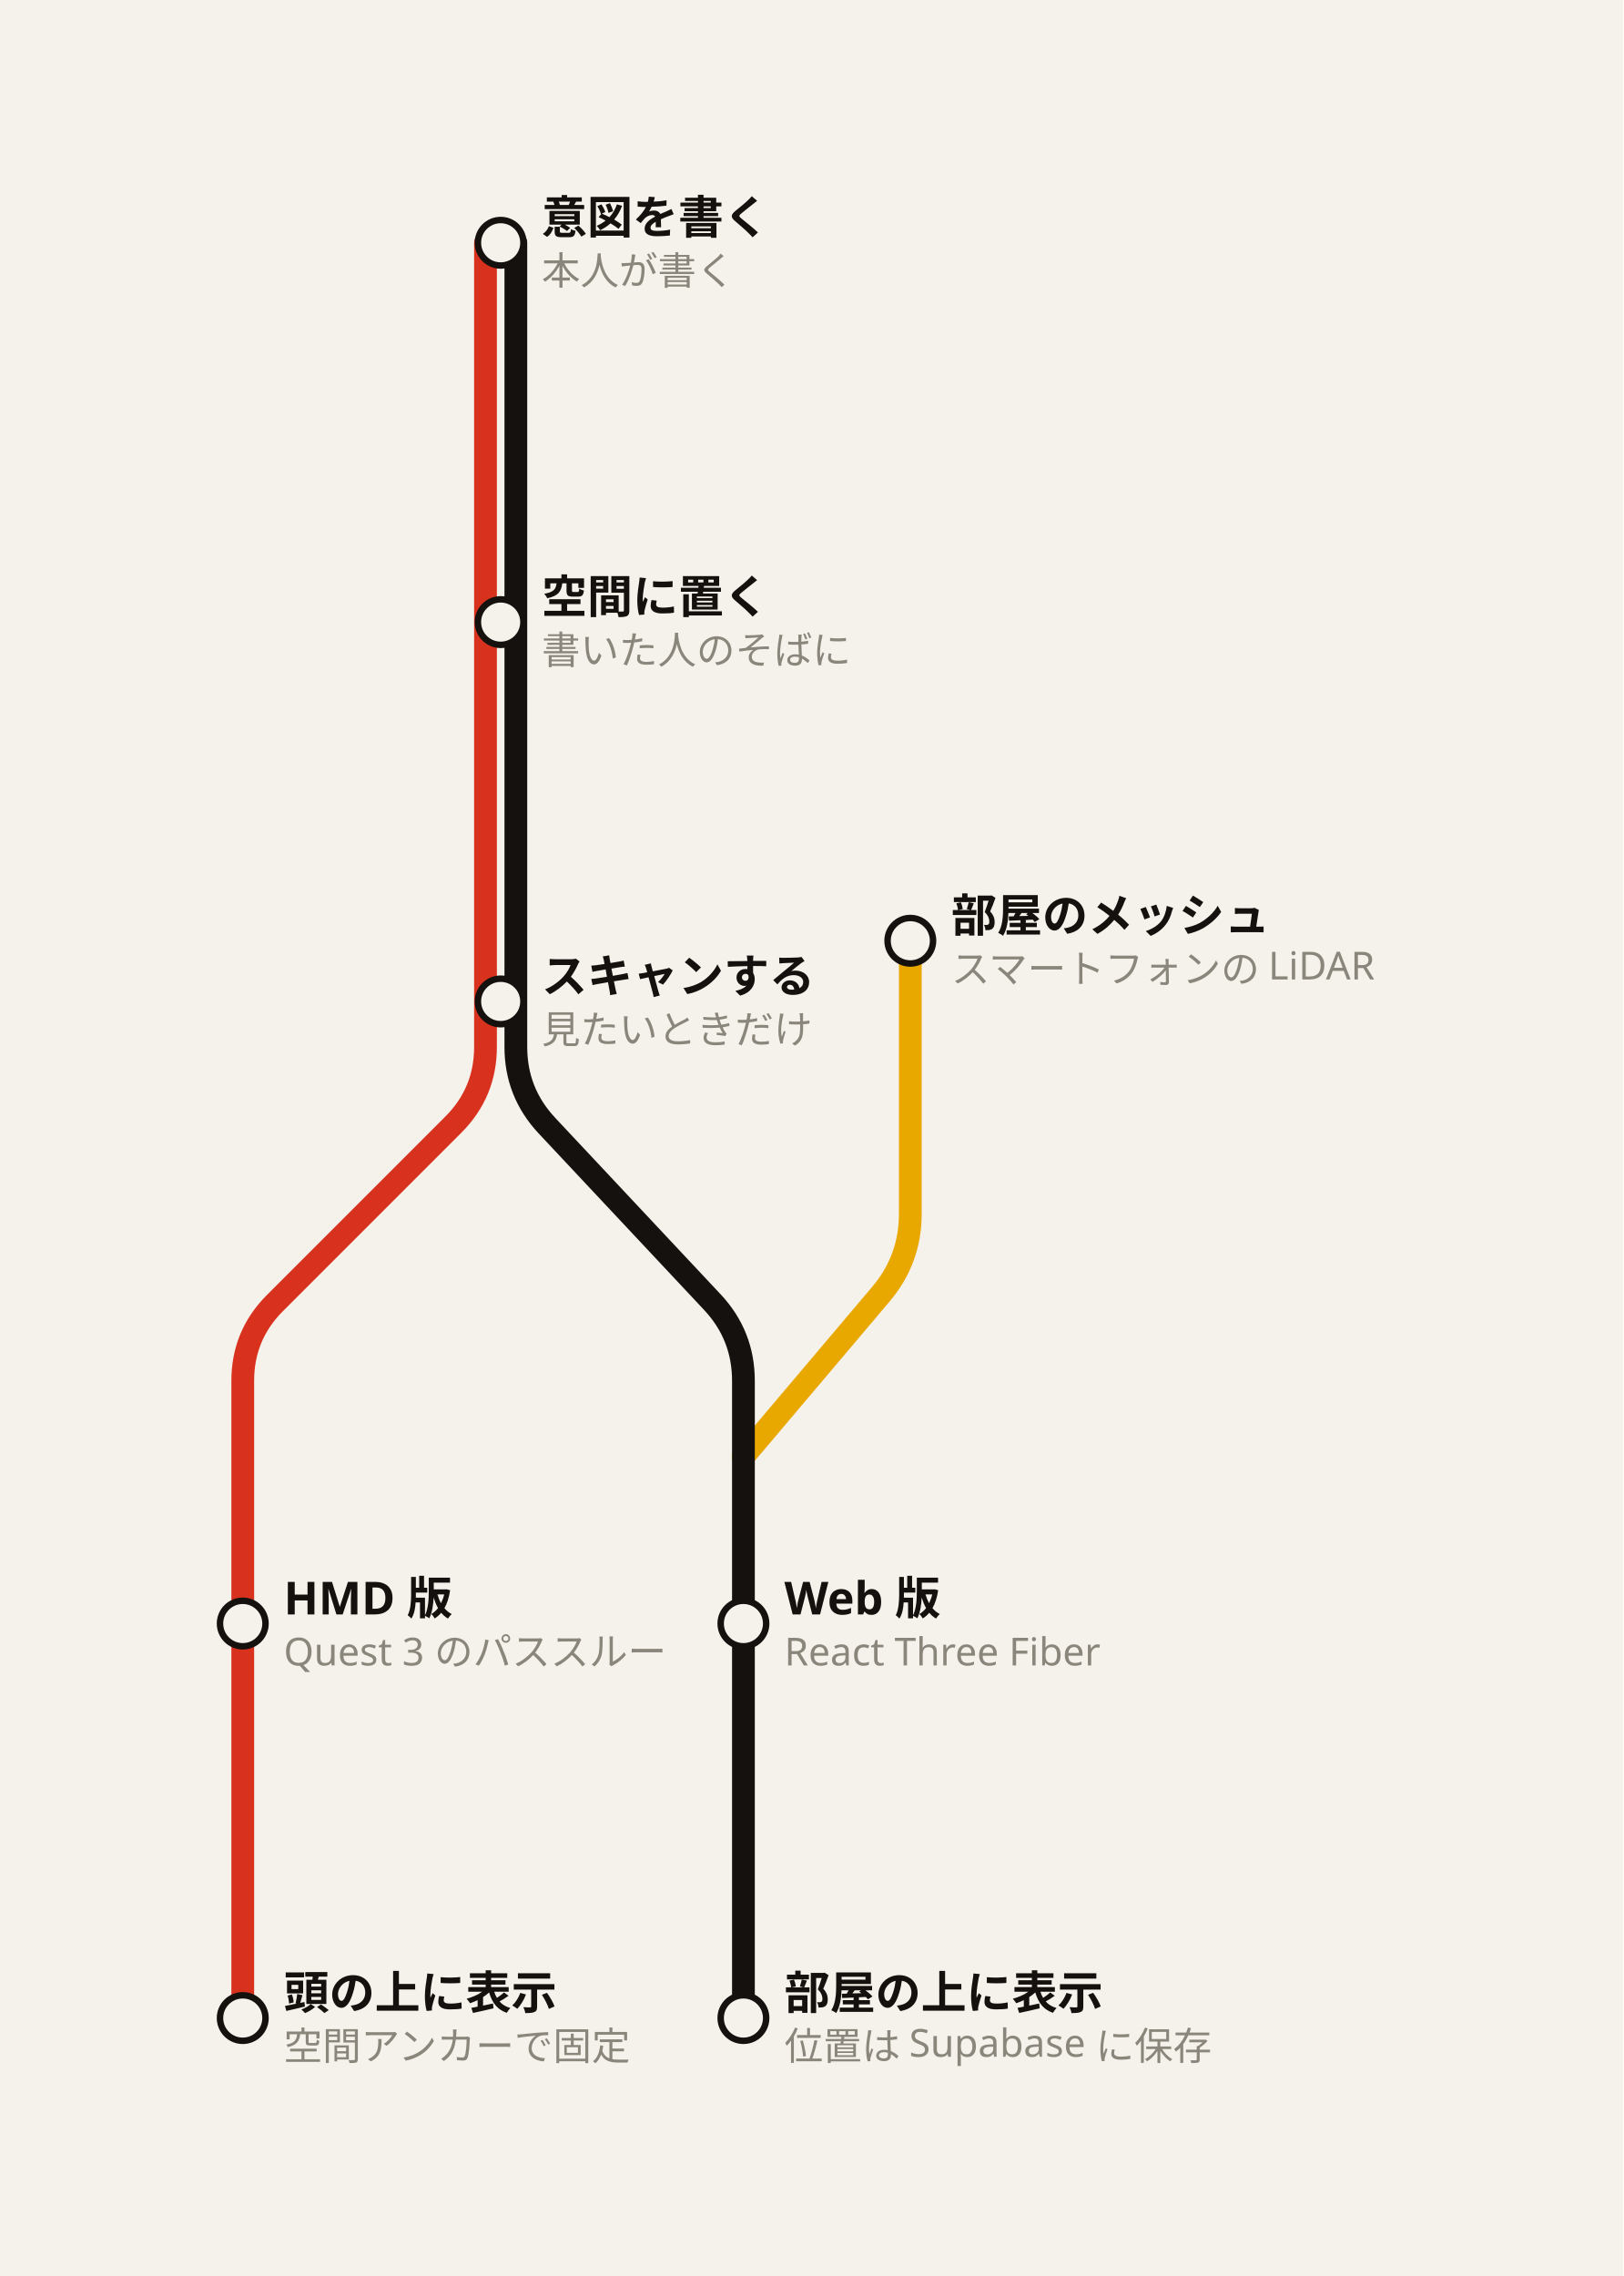
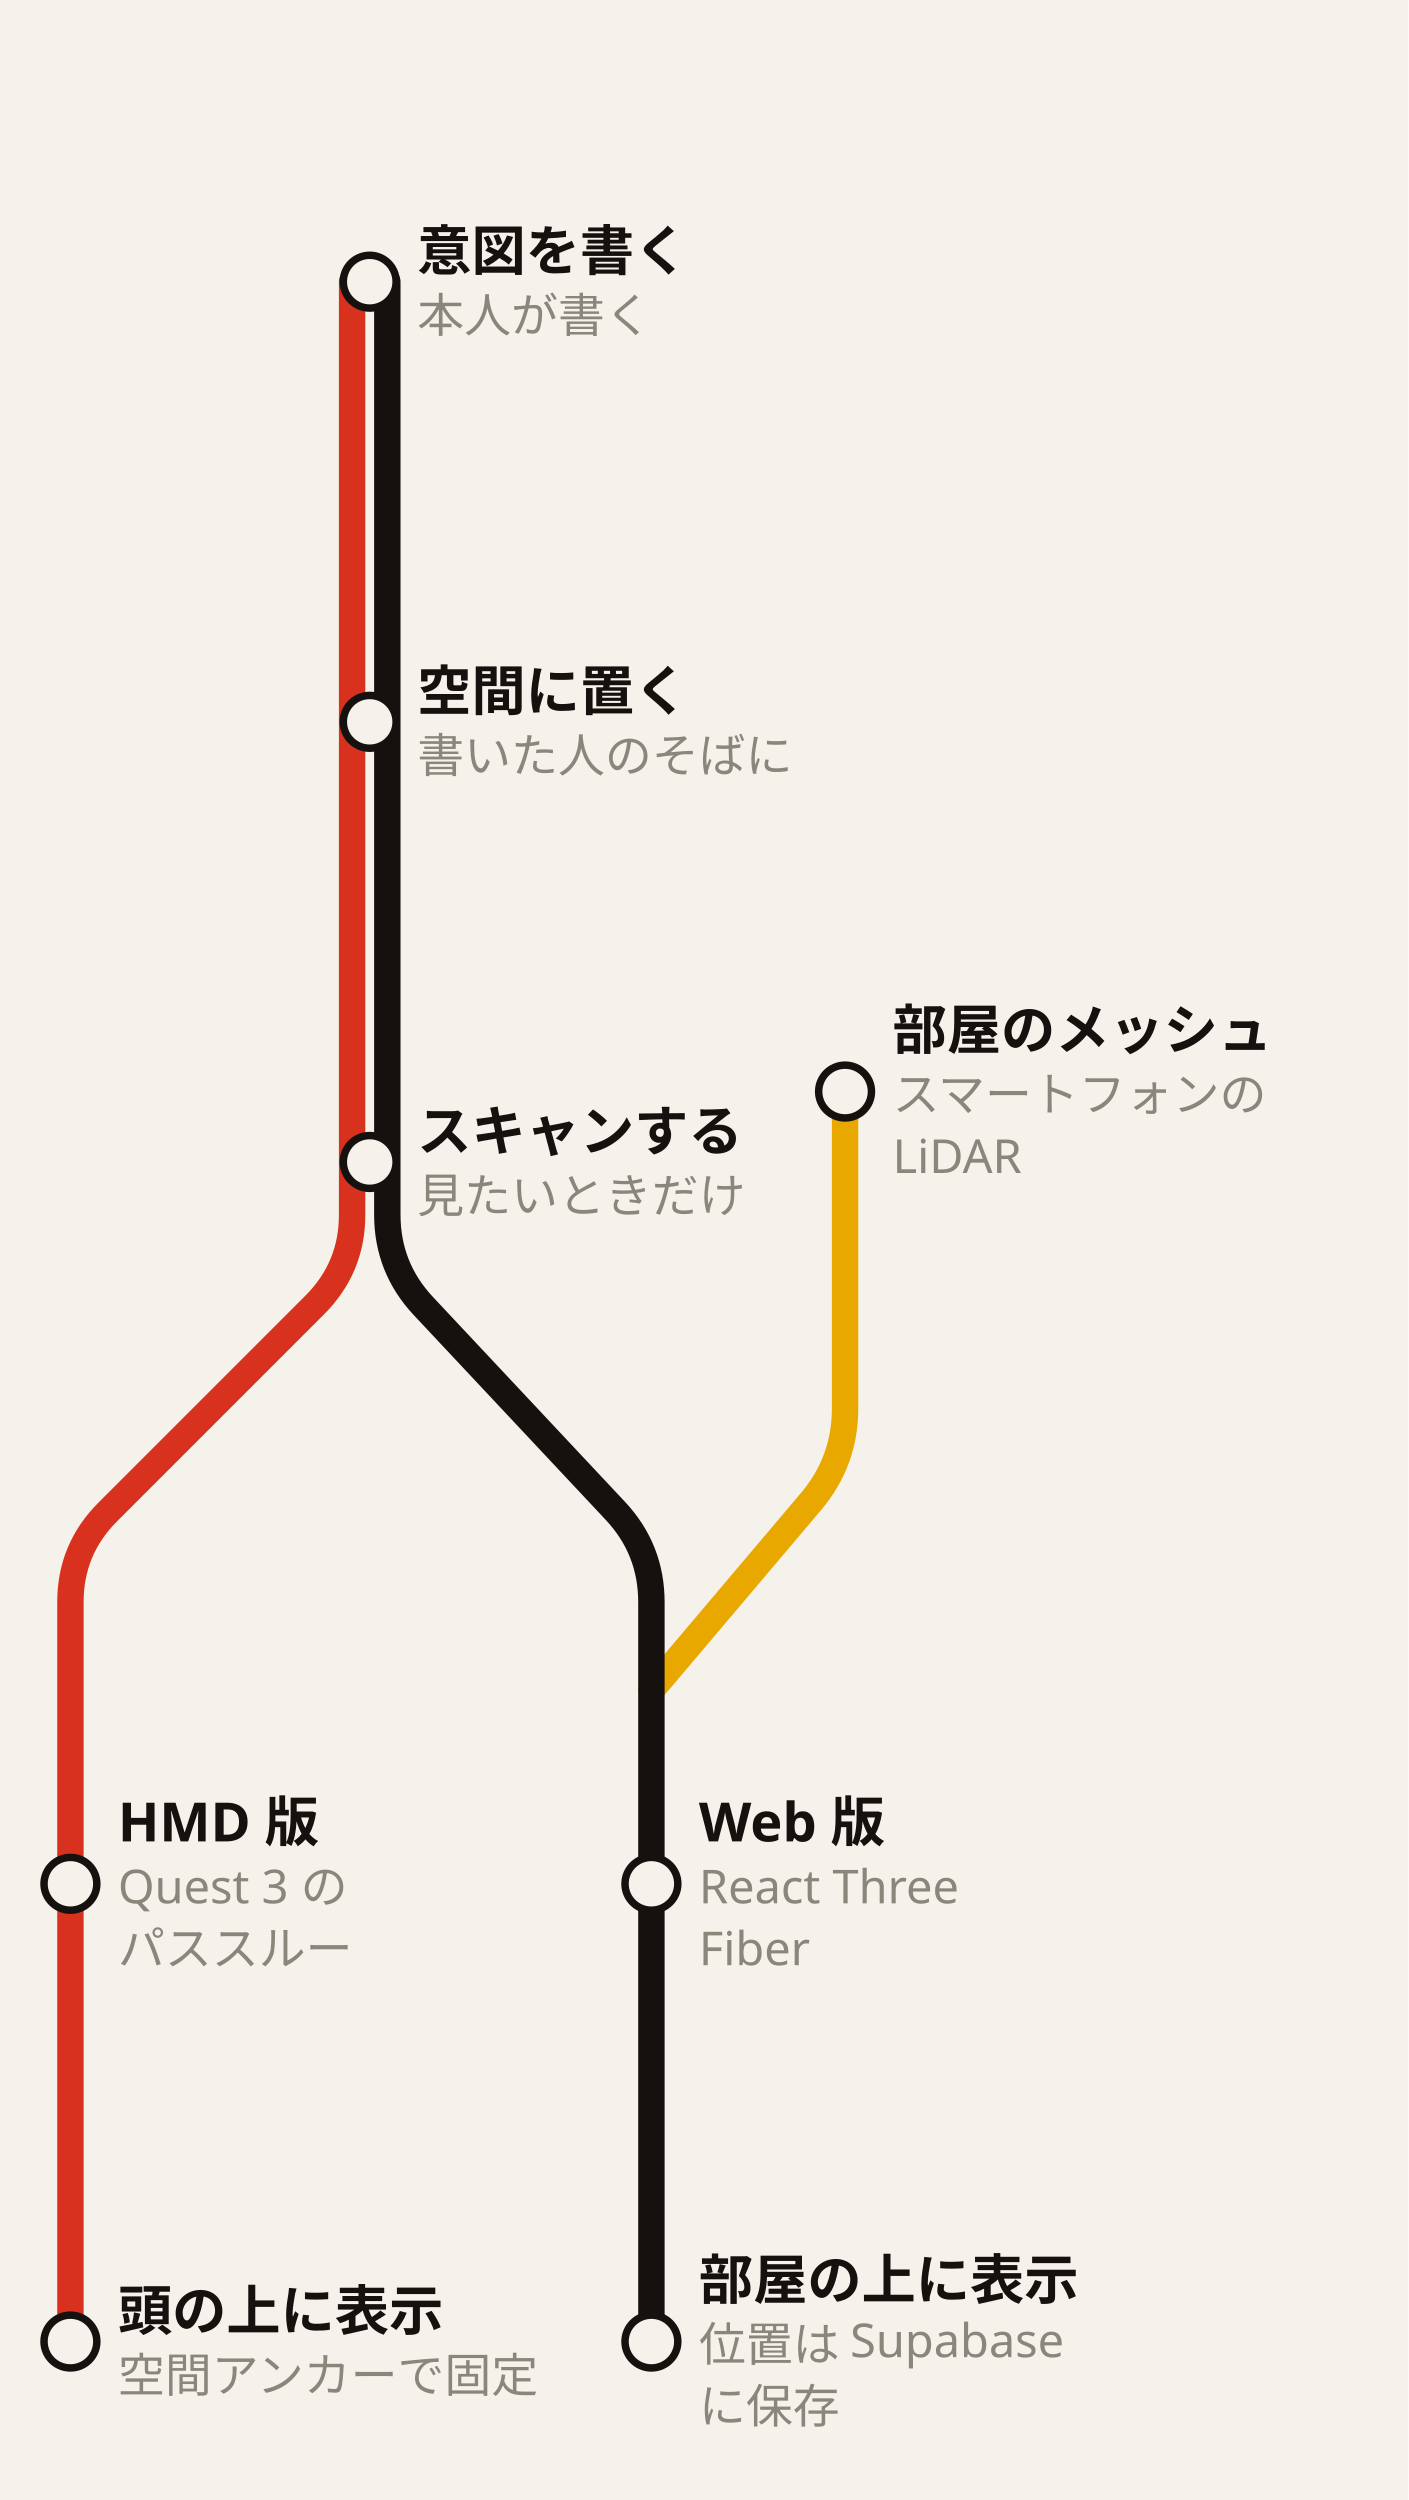
- <svg xmlns="http://www.w3.org/2000/svg" viewBox="0 0 214 300" role="img">
-   <rect x="0" y="0" width="214" height="300" fill="#f5f2eb" />
-   <path d="M120.000 124.000 L120.000 160.000 Q120.000 166.000 116.124 170.580 L98.000 192.000" fill="none" stroke="#e9a800" stroke-width="3.0" stroke-linejoin="round" stroke-linecap="round" />
-   <path d="M68.000 32.000 L68.000 138.000 Q68.000 144.000 72.104 148.377 L93.896 171.623 Q98.000 176.000 98.000 182.000 L98.000 266.000" fill="none" stroke="#14110e" stroke-width="3.0" stroke-linejoin="round" stroke-linecap="round" />
-   <path d="M64.000 32.000 L64.000 138.000 Q64.000 144.000 59.757 148.243 L36.243 171.757 Q32.000 176.000 32.000 182.000 L32.000 266.000" fill="none" stroke="#d8321f" stroke-width="3.0" stroke-linejoin="round" stroke-linecap="round" />
-   <circle cx="66.00" cy="32.00" r="3.00" fill="#f5f2eb" stroke="#14110e" stroke-width="0.85" />
-   <text x="71.400" y="30.794" font-family="'Zen Kaku Gothic New','Yu Gothic',sans-serif" font-size="6.0" font-weight="700" text-anchor="start" fill="#14110e">意図を書く</text>
-   <text x="71.400" y="37.526" font-family="'Zen Kaku Gothic New','Yu Gothic',sans-serif" font-size="5.1" font-weight="400" text-anchor="start" fill="#8b867c">本人が書く</text>
-   <circle cx="66.00" cy="82.00" r="3.00" fill="#f5f2eb" stroke="#14110e" stroke-width="0.85" />
-   <text x="71.400" y="80.794" font-family="'Zen Kaku Gothic New','Yu Gothic',sans-serif" font-size="6.0" font-weight="700" text-anchor="start" fill="#14110e">空間に置く</text>
-   <text x="71.400" y="87.526" font-family="'Zen Kaku Gothic New','Yu Gothic',sans-serif" font-size="5.1" font-weight="400" text-anchor="start" fill="#8b867c">書いた人のそばに</text>
-   <circle cx="66.00" cy="132.00" r="3.00" fill="#f5f2eb" stroke="#14110e" stroke-width="0.85" />
-   <text x="71.400" y="130.794" font-family="'Zen Kaku Gothic New','Yu Gothic',sans-serif" font-size="6.0" font-weight="700" text-anchor="start" fill="#14110e">スキャンする</text>
-   <text x="71.400" y="137.526" font-family="'Zen Kaku Gothic New','Yu Gothic',sans-serif" font-size="5.1" font-weight="400" text-anchor="start" fill="#8b867c">見たいときだけ</text>
-   <circle cx="32.00" cy="214.00" r="3.00" fill="#f5f2eb" stroke="#14110e" stroke-width="0.85" />
-   <text x="37.400" y="212.794" font-family="'Zen Kaku Gothic New','Yu Gothic',sans-serif" font-size="6.0" font-weight="700" text-anchor="start" fill="#14110e">HMD 版</text>
-   <text x="37.400" y="219.526" font-family="'Zen Kaku Gothic New','Yu Gothic',sans-serif" font-size="5.1" font-weight="400" text-anchor="start" fill="#8b867c">Quest 3 のパススルー</text>
-   <circle cx="32.00" cy="266.00" r="3.00" fill="#f5f2eb" stroke="#14110e" stroke-width="0.85" />
-   <text x="37.400" y="264.794" font-family="'Zen Kaku Gothic New','Yu Gothic',sans-serif" font-size="6.0" font-weight="700" text-anchor="start" fill="#14110e">頭の上に表示</text>
-   <text x="37.400" y="271.526" font-family="'Zen Kaku Gothic New','Yu Gothic',sans-serif" font-size="5.1" font-weight="400" text-anchor="start" fill="#8b867c">空間アンカーで固定</text>
-   <circle cx="98.00" cy="214.00" r="3.00" fill="#f5f2eb" stroke="#14110e" stroke-width="0.85" />
-   <text x="103.400" y="212.794" font-family="'Zen Kaku Gothic New','Yu Gothic',sans-serif" font-size="6.0" font-weight="700" text-anchor="start" fill="#14110e">Web 版</text>
-   <text x="103.400" y="219.526" font-family="'Zen Kaku Gothic New','Yu Gothic',sans-serif" font-size="5.1" font-weight="400" text-anchor="start" fill="#8b867c">React Three Fiber</text>
-   <circle cx="98.00" cy="266.00" r="3.00" fill="#f5f2eb" stroke="#14110e" stroke-width="0.85" />
-   <text x="103.400" y="264.794" font-family="'Zen Kaku Gothic New','Yu Gothic',sans-serif" font-size="6.0" font-weight="700" text-anchor="start" fill="#14110e">部屋の上に表示</text>
-   <text x="103.400" y="271.526" font-family="'Zen Kaku Gothic New','Yu Gothic',sans-serif" font-size="5.1" font-weight="400" text-anchor="start" fill="#8b867c">位置は Supabase に保存</text>
-   <circle cx="120.00" cy="124.00" r="3.00" fill="#f5f2eb" stroke="#14110e" stroke-width="0.85" />
-   <text x="125.400" y="122.794" font-family="'Zen Kaku Gothic New','Yu Gothic',sans-serif" font-size="6.0" font-weight="700" text-anchor="start" fill="#14110e">部屋のメッシュ</text>
-   <text x="125.400" y="129.526" font-family="'Zen Kaku Gothic New','Yu Gothic',sans-serif" font-size="5.1" font-weight="400" text-anchor="start" fill="#8b867c">スマートフォンの LiDAR</text>
+ <svg xmlns="http://www.w3.org/2000/svg" viewBox="0 0 160 284" role="img">
+   <rect x="0" y="0" width="160" height="284" fill="#f5f2eb" />
+   <path d="M96.000 124.000 L96.000 160.000 Q96.000 166.000 92.124 170.580 L74.000 192.000" fill="none" stroke="#e9a800" stroke-width="3.0" stroke-linejoin="round" stroke-linecap="round" />
+   <path d="M44.000 32.000 L44.000 138.000 Q44.000 144.000 48.104 148.377 L69.896 171.623 Q74.000 176.000 74.000 182.000 L74.000 266.000" fill="none" stroke="#14110e" stroke-width="3.0" stroke-linejoin="round" stroke-linecap="round" />
+   <path d="M40.000 32.000 L40.000 138.000 Q40.000 144.000 35.757 148.243 L12.243 171.757 Q8.000 176.000 8.000 182.000 L8.000 266.000" fill="none" stroke="#d8321f" stroke-width="3.0" stroke-linejoin="round" stroke-linecap="round" />
+   <circle cx="42.00" cy="32.00" r="3.00" fill="#f5f2eb" stroke="#14110e" stroke-width="0.85" />
+   <text x="47.400" y="30.701" font-family="'Zen Kaku Gothic New','Yu Gothic',sans-serif" font-size="6.16" font-weight="700" text-anchor="start" fill="#14110e">意図を書く</text>
+   <text x="47.400" y="37.734" font-family="'Zen Kaku Gothic New','Yu Gothic',sans-serif" font-size="5.328" font-weight="400" text-anchor="start" fill="#8b867c">本人が書く</text>
+   <circle cx="42.00" cy="82.00" r="3.00" fill="#f5f2eb" stroke="#14110e" stroke-width="0.85" />
+   <text x="47.400" y="80.701" font-family="'Zen Kaku Gothic New','Yu Gothic',sans-serif" font-size="6.16" font-weight="700" text-anchor="start" fill="#14110e">空間に置く</text>
+   <text x="47.400" y="87.734" font-family="'Zen Kaku Gothic New','Yu Gothic',sans-serif" font-size="5.328" font-weight="400" text-anchor="start" fill="#8b867c">書いた人のそばに</text>
+   <circle cx="42.00" cy="132.00" r="3.00" fill="#f5f2eb" stroke="#14110e" stroke-width="0.85" />
+   <text x="47.400" y="130.701" font-family="'Zen Kaku Gothic New','Yu Gothic',sans-serif" font-size="6.16" font-weight="700" text-anchor="start" fill="#14110e">スキャンする</text>
+   <text x="47.400" y="137.734" font-family="'Zen Kaku Gothic New','Yu Gothic',sans-serif" font-size="5.328" font-weight="400" text-anchor="start" fill="#8b867c">見たいときだけ</text>
+   <circle cx="8.00" cy="214.00" r="3.00" fill="#f5f2eb" stroke="#14110e" stroke-width="0.85" />
+   <text x="13.400" y="209.185" font-family="'Zen Kaku Gothic New','Yu Gothic',sans-serif" font-size="6.16" font-weight="700" text-anchor="start" fill="#14110e">HMD 版</text>
+   <text x="13.400" y="216.218" font-family="'Zen Kaku Gothic New','Yu Gothic',sans-serif" font-size="5.328" font-weight="400" text-anchor="start" fill="#8b867c">Quest 3 の</text>
+   <text x="13.400" y="223.251" font-family="'Zen Kaku Gothic New','Yu Gothic',sans-serif" font-size="5.328" font-weight="400" text-anchor="start" fill="#8b867c">パススルー</text>
+   <circle cx="8.00" cy="266.00" r="3.00" fill="#f5f2eb" stroke="#14110e" stroke-width="0.85" />
+   <text x="13.400" y="264.701" font-family="'Zen Kaku Gothic New','Yu Gothic',sans-serif" font-size="6.16" font-weight="700" text-anchor="start" fill="#14110e">頭の上に表示</text>
+   <text x="13.400" y="271.734" font-family="'Zen Kaku Gothic New','Yu Gothic',sans-serif" font-size="5.328" font-weight="400" text-anchor="start" fill="#8b867c">空間アンカーで固定</text>
+   <circle cx="74.00" cy="214.00" r="3.00" fill="#f5f2eb" stroke="#14110e" stroke-width="0.85" />
+   <text x="79.400" y="209.185" font-family="'Zen Kaku Gothic New','Yu Gothic',sans-serif" font-size="6.16" font-weight="700" text-anchor="start" fill="#14110e">Web 版</text>
+   <text x="79.400" y="216.218" font-family="'Zen Kaku Gothic New','Yu Gothic',sans-serif" font-size="5.328" font-weight="400" text-anchor="start" fill="#8b867c">React Three</text>
+   <text x="79.400" y="223.251" font-family="'Zen Kaku Gothic New','Yu Gothic',sans-serif" font-size="5.328" font-weight="400" text-anchor="start" fill="#8b867c">Fiber</text>
+   <circle cx="74.00" cy="266.00" r="3.00" fill="#f5f2eb" stroke="#14110e" stroke-width="0.85" />
+   <text x="79.400" y="261.185" font-family="'Zen Kaku Gothic New','Yu Gothic',sans-serif" font-size="6.16" font-weight="700" text-anchor="start" fill="#14110e">部屋の上に表示</text>
+   <text x="79.400" y="268.218" font-family="'Zen Kaku Gothic New','Yu Gothic',sans-serif" font-size="5.328" font-weight="400" text-anchor="start" fill="#8b867c">位置は Supabase</text>
+   <text x="79.400" y="275.251" font-family="'Zen Kaku Gothic New','Yu Gothic',sans-serif" font-size="5.328" font-weight="400" text-anchor="start" fill="#8b867c">に保存</text>
+   <circle cx="96.00" cy="124.00" r="3.00" fill="#f5f2eb" stroke="#14110e" stroke-width="0.85" />
+   <text x="101.400" y="119.185" font-family="'Zen Kaku Gothic New','Yu Gothic',sans-serif" font-size="6.16" font-weight="700" text-anchor="start" fill="#14110e">部屋のメッシュ</text>
+   <text x="101.400" y="126.218" font-family="'Zen Kaku Gothic New','Yu Gothic',sans-serif" font-size="5.328" font-weight="400" text-anchor="start" fill="#8b867c">スマートフォンの</text>
+   <text x="101.400" y="133.251" font-family="'Zen Kaku Gothic New','Yu Gothic',sans-serif" font-size="5.328" font-weight="400" text-anchor="start" fill="#8b867c">LiDAR</text>
</svg>
